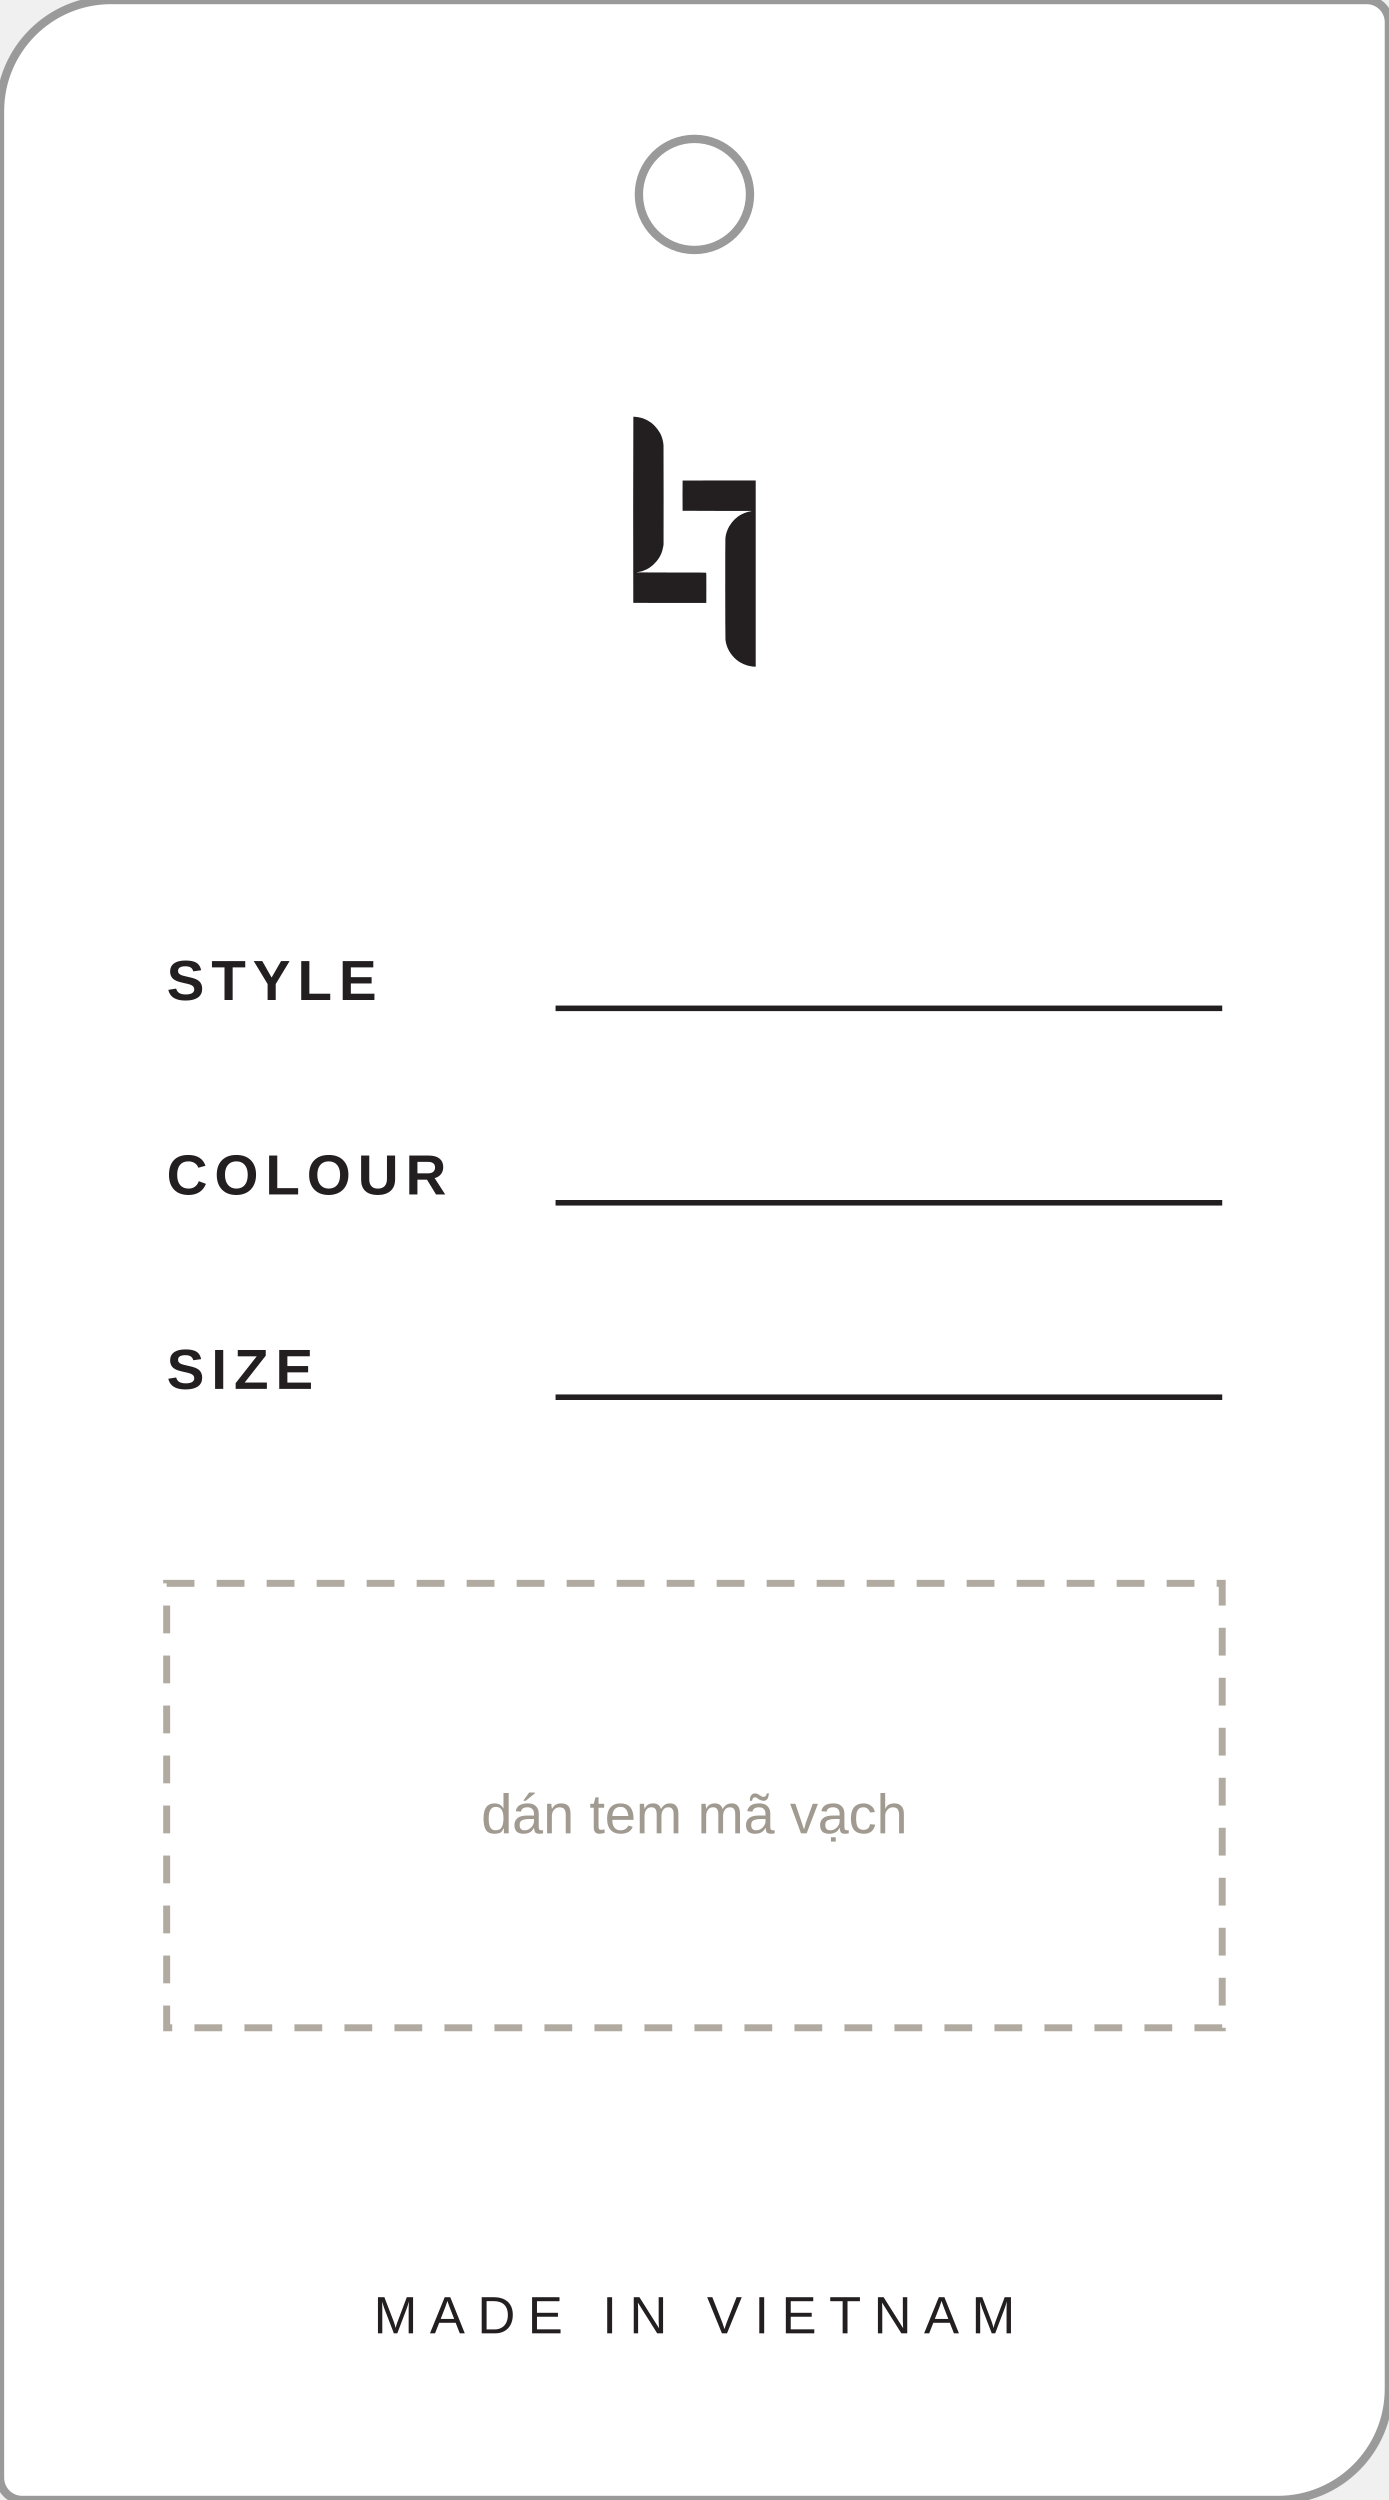
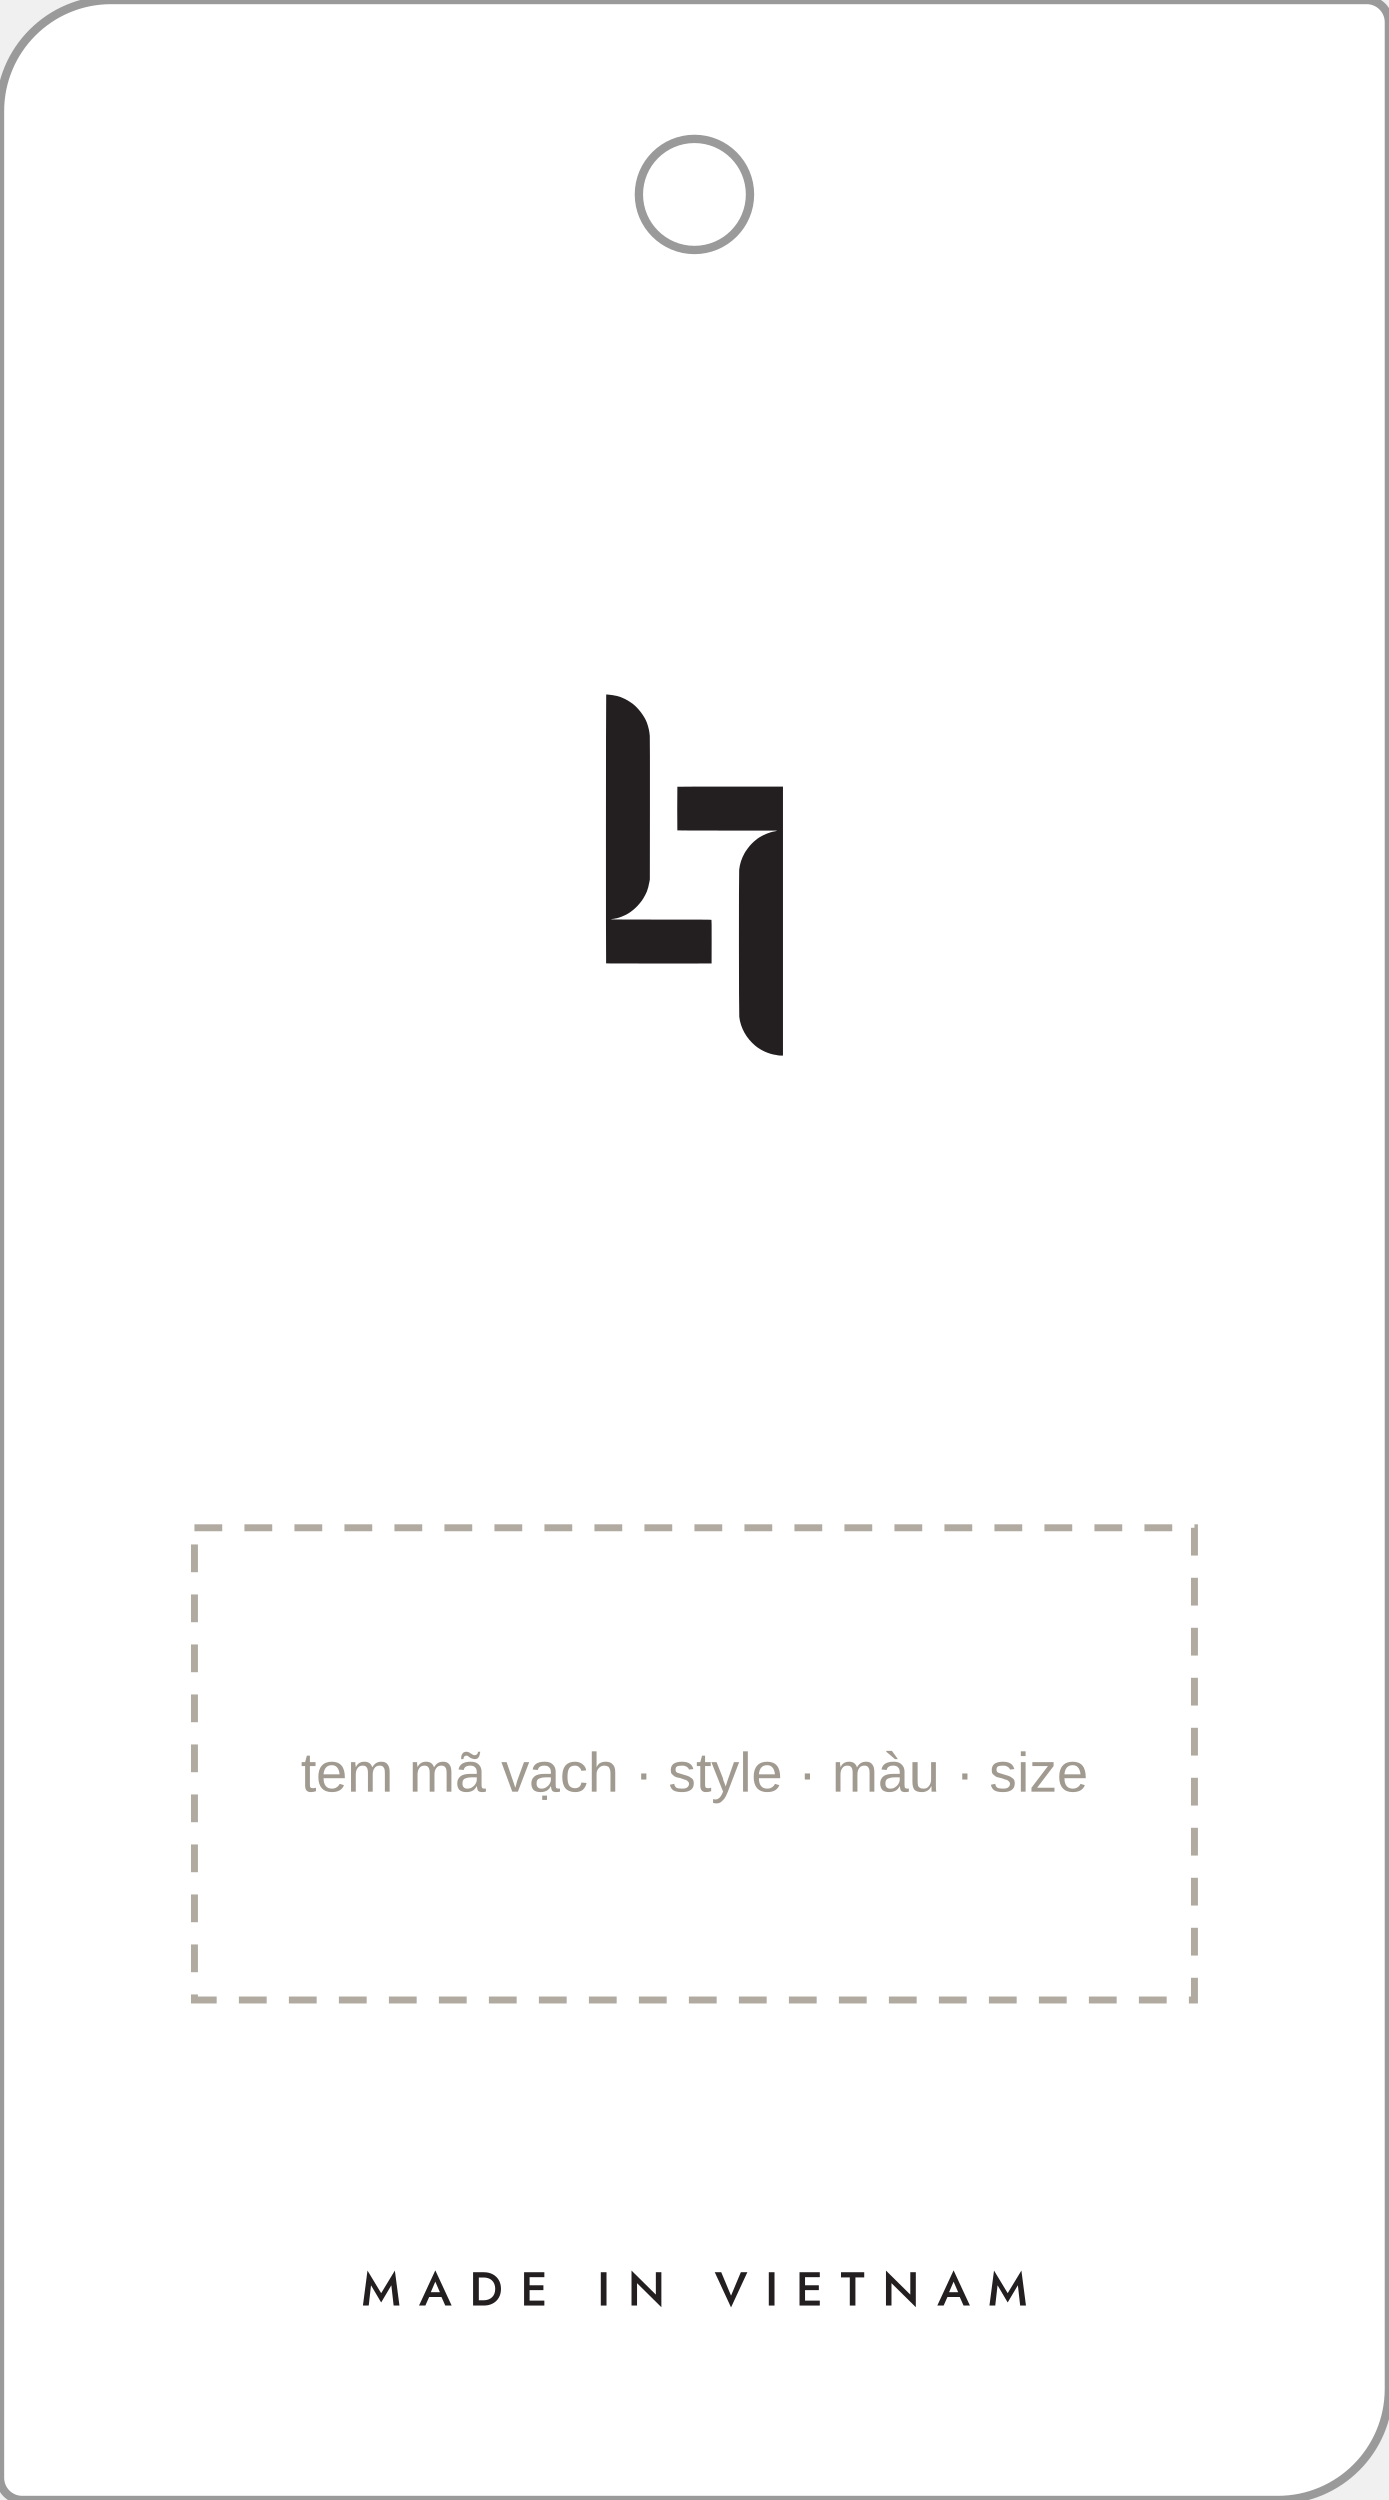
<svg xmlns="http://www.w3.org/2000/svg" width="50mm" height="90mm" viewBox="0 0 50 90">
  <path d="M4,0 H49.2 A0.8,0.8 0 0 1 50,0.8 V86 A4,4 0 0 1 46,90 H0.8 A0.8,0.8 0 0 1 0,89.2 V4 A4,4 0 0 1 4,0 Z" fill="#fff" stroke="#9a9a9a" stroke-width="0.3" />
  <circle cx="25.0" cy="7" r="2" fill="#fff" stroke="#9a9a9a" stroke-width="0.3" />
-   <g transform="translate(22.794,15.000) scale(0.004962)">
+   <g transform="translate(21.814,25.000) scale(0.007168)">
    <g transform="translate(-21.93453,1833.714) scale(0.1,-0.1)" fill="#231f20" stroke="none">
      <path d="M232 18327 c-14 -16 -18 -13485 -4 -13499 4 -4 1198 -7 2653 -6 l2644 3 3 1089 c1 796 -1 1092 -9 1102 -10 12 -420 14 -2525 14 -1466 0 -2514 4 -2514 9 0 11 24 17 130 31 90 12 195 34 233 49 12 5 47 17 77 26 51 15 108 39 249 102 330 148 686 470 916 828 61 94 162 289 190 365 63 176 84 256 128 490 l21 115 4 3530 c2 2354 0 3578 -7 3675 -16 227 -62 436 -146 670 -111 309 -430 733 -713 949 -244 185 -567 345 -792 392 -187 38 -252 49 -360 59 -69 6 -134 14 -146 16 -11 3 -26 -1 -32 -9z" />
      <path d="M3806 13701 c-8 -12 -8 -2179 -1 -2192 4 -6 887 -9 2478 -9 1360 0 2485 0 2502 0 17 0 25 -4 20 -9 -12 -10 -136 -41 -168 -41 -13 0 -43 -6 -68 -14 -24 -7 -71 -21 -104 -31 -218 -65 -504 -206 -649 -320 -212 -167 -340 -296 -472 -475 -100 -136 -122 -169 -159 -235 -156 -283 -236 -527 -274 -835 -19 -147 -15 -7243 4 -7395 67 -559 351 -1069 805 -1451 284 -238 696 -421 1047 -464 47 -6 94 -15 104 -20 10 -6 67 -10 128 -10 l111 0 0 6755 0 6755 -2649 0 c-1508 0 -2652 -4 -2655 -9z" />
    </g>
  </g>
+   <rect x="7" y="55" width="36" height="17" stroke="#b0aaa0" stroke-width="0.25" stroke-dasharray="1 0.8" fill="none" />
+   <text x="25.0" y="64.5" font-size="2" fill="#a09a90" text-anchor="middle" font-family="Liberation Sans">tem mã vạch · style · màu · size</text>
  <g fill="#231f20">
-     <path transform="translate(6.000,36.000) scale(0.000994,-0.000994)" d="M1286 406Q1286 199 1132.5 89.5Q979 -20 682 -20Q411 -20 257.0 76.0Q103 172 59 367L344 414Q373 302 457.0 251.5Q541 201 690 201Q999 201 999 389Q999 449 963.5 488.0Q928 527 863.5 553.0Q799 579 616 616Q458 653 396.0 675.5Q334 698 284.0 728.5Q234 759 199.0 802.0Q164 845 144.5 903.0Q125 961 125 1036Q125 1227 268.5 1328.5Q412 1430 686 1430Q948 1430 1079.5 1348.0Q1211 1266 1249 1077L963 1038Q941 1129 873.5 1175.0Q806 1221 680 1221Q412 1221 412 1053Q412 998 440.5 963.0Q469 928 525.0 903.5Q581 879 752 842Q955 799 1042.5 762.5Q1130 726 1181.0 677.5Q1232 629 1259.0 561.5Q1286 494 1286 406Z" />
-     <path transform="translate(7.607,36.000) scale(0.000994,-0.000994)" d="M773 1181V0H478V1181H23V1409H1229V1181Z" />
-     <path transform="translate(9.100,36.000) scale(0.000994,-0.000994)" d="M831 578V0H537V578L35 1409H344L682 813L1024 1409H1333Z" />
-     <path transform="translate(10.708,36.000) scale(0.000994,-0.000994)" d="M137 0V1409H432V228H1188V0Z" />
-     <path transform="translate(12.201,36.000) scale(0.000994,-0.000994)" d="M137 0V1409H1245V1181H432V827H1184V599H432V228H1286V0Z" />
-   </g>
-   <line x1="20" y1="36.3" x2="44" y2="36.3" stroke="#231f20" stroke-width="0.2" />
-   <g fill="#231f20">
-     <path transform="translate(6.000,43.000) scale(0.000994,-0.000994)" d="M795 212Q1062 212 1166 480L1423 383Q1340 179 1179.5 79.5Q1019 -20 795 -20Q455 -20 269.5 172.5Q84 365 84 711Q84 1058 263.0 1244.0Q442 1430 782 1430Q1030 1430 1186.0 1330.5Q1342 1231 1405 1038L1145 967Q1112 1073 1015.5 1135.5Q919 1198 788 1198Q588 1198 484.5 1074.0Q381 950 381 711Q381 468 487.5 340.0Q594 212 795 212Z" />
-     <path transform="translate(7.720,43.000) scale(0.000994,-0.000994)" d="M1507 711Q1507 491 1420.0 324.0Q1333 157 1171.0 68.5Q1009 -20 793 -20Q461 -20 272.5 175.5Q84 371 84 711Q84 1050 272.0 1240.0Q460 1430 795 1430Q1130 1430 1318.5 1238.0Q1507 1046 1507 711ZM1206 711Q1206 939 1098.0 1068.5Q990 1198 795 1198Q597 1198 489.0 1069.5Q381 941 381 711Q381 479 491.5 345.5Q602 212 793 212Q991 212 1098.5 342.0Q1206 472 1206 711Z" />
-     <path transform="translate(9.552,43.000) scale(0.000994,-0.000994)" d="M137 0V1409H432V228H1188V0Z" />
-     <path transform="translate(11.045,43.000) scale(0.000994,-0.000994)" d="M1507 711Q1507 491 1420.0 324.0Q1333 157 1171.0 68.5Q1009 -20 793 -20Q461 -20 272.5 175.5Q84 371 84 711Q84 1050 272.0 1240.0Q460 1430 795 1430Q1130 1430 1318.5 1238.0Q1507 1046 1507 711ZM1206 711Q1206 939 1098.0 1068.5Q990 1198 795 1198Q597 1198 489.0 1069.5Q381 941 381 711Q381 479 491.5 345.5Q602 212 793 212Q991 212 1098.5 342.0Q1206 472 1206 711Z" />
-     <path transform="translate(12.878,43.000) scale(0.000994,-0.000994)" d="M723 -20Q432 -20 277.5 122.0Q123 264 123 528V1409H418V551Q418 384 497.5 297.5Q577 211 731 211Q889 211 974.0 301.5Q1059 392 1059 561V1409H1354V543Q1354 275 1188.5 127.5Q1023 -20 723 -20Z" />
-     <path transform="translate(14.598,43.000) scale(0.000994,-0.000994)" d="M1105 0 778 535H432V0H137V1409H841Q1093 1409 1230.0 1300.5Q1367 1192 1367 989Q1367 841 1283.0 733.5Q1199 626 1056 592L1437 0ZM1070 977Q1070 1180 810 1180H432V764H818Q942 764 1006.0 820.0Q1070 876 1070 977Z" />
-   </g>
-   <line x1="20" y1="43.3" x2="44" y2="43.3" stroke="#231f20" stroke-width="0.2" />
-   <g fill="#231f20">
-     <path transform="translate(6.000,50.000) scale(0.000994,-0.000994)" d="M1286 406Q1286 199 1132.5 89.5Q979 -20 682 -20Q411 -20 257.0 76.0Q103 172 59 367L344 414Q373 302 457.0 251.5Q541 201 690 201Q999 201 999 389Q999 449 963.5 488.0Q928 527 863.5 553.0Q799 579 616 616Q458 653 396.0 675.5Q334 698 284.0 728.5Q234 759 199.0 802.0Q164 845 144.5 903.0Q125 961 125 1036Q125 1227 268.5 1328.5Q412 1430 686 1430Q948 1430 1079.5 1348.0Q1211 1266 1249 1077L963 1038Q941 1129 873.5 1175.0Q806 1221 680 1221Q412 1221 412 1053Q412 998 440.5 963.0Q469 928 525.0 903.5Q581 879 752 842Q955 799 1042.5 762.5Q1130 726 1181.0 677.5Q1232 629 1259.0 561.5Q1286 494 1286 406Z" />
-     <path transform="translate(7.607,50.000) scale(0.000994,-0.000994)" d="M137 0V1409H432V0Z" />
-     <path transform="translate(8.423,50.000) scale(0.000994,-0.000994)" d="M1192 0H61V209L823 1178H137V1409H1151V1204L389 231H1192Z" />
-     <path transform="translate(9.916,50.000) scale(0.000994,-0.000994)" d="M137 0V1409H1245V1181H432V827H1184V599H432V228H1286V0Z" />
-   </g>
-   <line x1="20" y1="50.3" x2="44" y2="50.3" stroke="#231f20" stroke-width="0.2" />
-   <rect x="6" y="57" width="38" height="16" stroke="#b0aaa0" stroke-width="0.25" stroke-dasharray="1 0.8" fill="none" />
-   <text x="25.0" y="66" font-size="2" fill="#a09a90" text-anchor="middle" font-family="Liberation Sans">dán tem mã vạch</text>
-   <g fill="#231f20">
-     <path transform="translate(13.451,84.000) scale(0.000923,-0.000923)" d="M1366 0V940Q1366 1096 1375 1240Q1326 1061 1287 960L923 0H789L420 960L364 1130L331 1240L334 1129L338 940V0H168V1409H419L794 432Q814 373 832.5 305.5Q851 238 857 208Q865 248 890.5 329.5Q916 411 925 432L1293 1409H1538V0Z" />
-     <path transform="translate(15.475,84.000) scale(0.000923,-0.000923)" d="M1167 0 1006 412H364L202 0H4L579 1409H796L1362 0ZM685 1265 676 1237Q651 1154 602 1024L422 561H949L768 1026Q740 1095 712 1182Z" />
-     <path transform="translate(17.186,84.000) scale(0.000923,-0.000923)" d="M1381 719Q1381 501 1296.0 337.5Q1211 174 1055.0 87.0Q899 0 695 0H168V1409H634Q992 1409 1186.5 1229.5Q1381 1050 1381 719ZM1189 719Q1189 981 1045.5 1118.5Q902 1256 630 1256H359V153H673Q828 153 945.5 221.0Q1063 289 1126.0 417.0Q1189 545 1189 719Z" />
-     <path transform="translate(19.000,84.000) scale(0.000923,-0.000923)" d="M168 0V1409H1237V1253H359V801H1177V647H359V156H1278V0Z" />
-     <path transform="translate(21.685,84.000) scale(0.000923,-0.000923)" d="M189 0V1409H380V0Z" />
-     <path transform="translate(22.660,84.000) scale(0.000923,-0.000923)" d="M1082 0 328 1200 333 1103 338 936V0H168V1409H390L1152 201Q1140 397 1140 485V1409H1312V0Z" />
-     <path transform="translate(25.450,84.000) scale(0.000923,-0.000923)" d="M782 0H584L9 1409H210L600 417L684 168L768 417L1156 1409H1357Z" />
-     <path transform="translate(27.160,84.000) scale(0.000923,-0.000923)" d="M189 0V1409H380V0Z" />
-     <path transform="translate(28.135,84.000) scale(0.000923,-0.000923)" d="M168 0V1409H1237V1253H359V801H1177V647H359V156H1278V0Z" />
-     <path transform="translate(29.846,84.000) scale(0.000923,-0.000923)" d="M720 1253V0H530V1253H46V1409H1204V1253Z" />
-     <path transform="translate(31.450,84.000) scale(0.000923,-0.000923)" d="M1082 0 328 1200 333 1103 338 936V0H168V1409H390L1152 201Q1140 397 1140 485V1409H1312V0Z" />
-     <path transform="translate(33.264,84.000) scale(0.000923,-0.000923)" d="M1167 0 1006 412H364L202 0H4L579 1409H796L1362 0ZM685 1265 676 1237Q651 1154 602 1024L422 561H949L768 1026Q740 1095 712 1182Z" />
-     <path transform="translate(34.975,84.000) scale(0.000923,-0.000923)" d="M1366 0V940Q1366 1096 1375 1240Q1326 1061 1287 960L923 0H789L420 960L364 1130L331 1240L334 1129L338 940V0H168V1409H419L794 432Q814 373 832.5 305.5Q851 238 857 208Q865 248 890.5 329.5Q916 411 925 432L1293 1409H1538V0Z" />
+     <path transform="translate(13.000,83.000) scale(0.001714,-0.001714)" d="M208 426 421 65 635 426 683 0H805L709 735L421 260L134 735L38 0H160Z" />
+     <path transform="translate(15.080,83.000) scale(0.001714,-0.001714)" d="M474 180 554 0H688L345 739L3 0H136L216 180ZM345 502 441 280H250Z" />
+     <path transform="translate(16.897,83.000) scale(0.001714,-0.001714)" d="M78 700V0H304Q411 0 492.0 43.5Q573 87 618.5 165.5Q664 244 664.0 350.0Q664 456 618.5 534.5Q573 613 492.0 656.5Q411 700 304 700ZM199 111V589H301Q353 589 397.0 574.0Q441 559 473.5 529.0Q506 499 524.5 454.0Q543 409 543.0 350.0Q543 291 524.5 246.0Q506 201 473.5 171.5Q441 142 397.0 126.5Q353 111 301 111Z" />
+     <path transform="translate(18.733,83.000) scale(0.001714,-0.001714)" d="M78 700V0H504V104H194V324H484V426H194V596H504V700Z" />
+     <path transform="translate(21.495,83.000) scale(0.001714,-0.001714)" d="M78 700V0H198V700Z" />
+     <path transform="translate(22.601,83.000) scale(0.001714,-0.001714)" d="M589 700V230L78 735V0H194V470L705 -35V700Z" />
+     <path transform="translate(25.726,83.000) scale(0.001714,-0.001714)" d="M345 208 139 700H3L345 -39L688 700H551Z" />
+     <path transform="translate(27.543,83.000) scale(0.001714,-0.001714)" d="M78 700V0H198V700Z" />
+     <path transform="translate(28.649,83.000) scale(0.001714,-0.001714)" d="M78 700V0H504V104H194V324H484V426H194V596H504V700Z" />
+     <path transform="translate(30.262,83.000) scale(0.001714,-0.001714)" d="M8 591H193V0H311V591H496V700H8Z" />
+     <path transform="translate(31.761,83.000) scale(0.001714,-0.001714)" d="M589 700V230L78 735V0H194V470L705 -35V700Z" />
+     <path transform="translate(33.738,83.000) scale(0.001714,-0.001714)" d="M474 180 554 0H688L345 739L3 0H136L216 180ZM345 502 441 280H250Z" />
+     <path transform="translate(35.555,83.000) scale(0.001714,-0.001714)" d="M208 426 421 65 635 426 683 0H805L709 735L421 260L134 735L38 0H160Z" />
  </g>
</svg>
